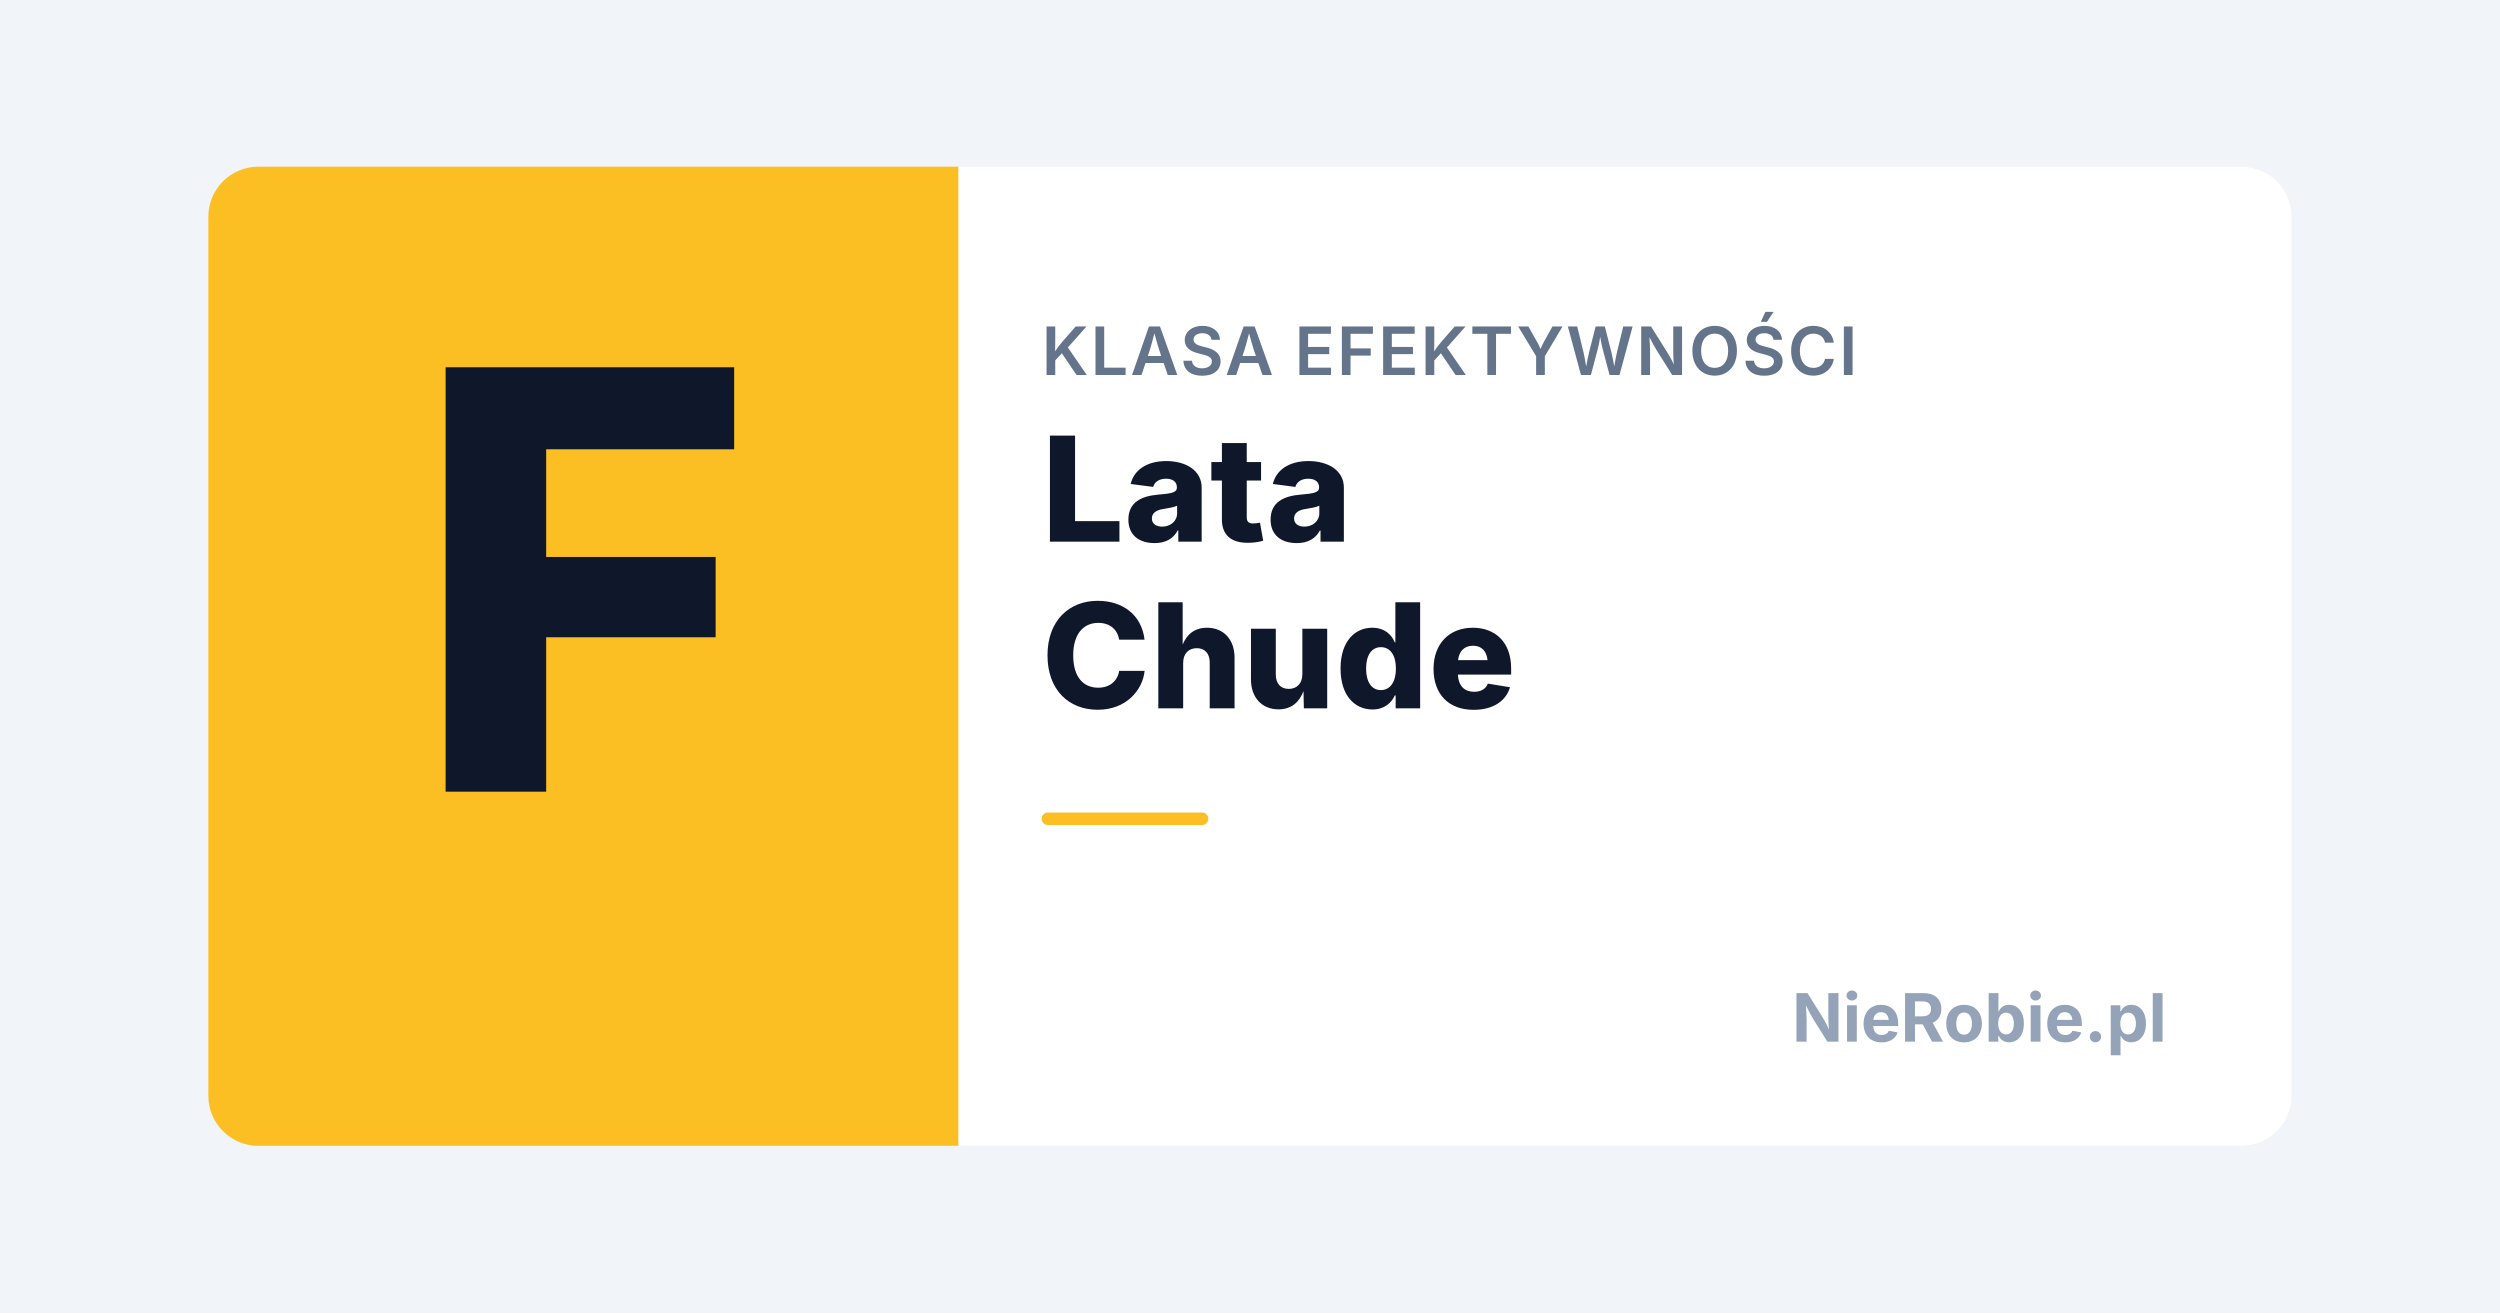
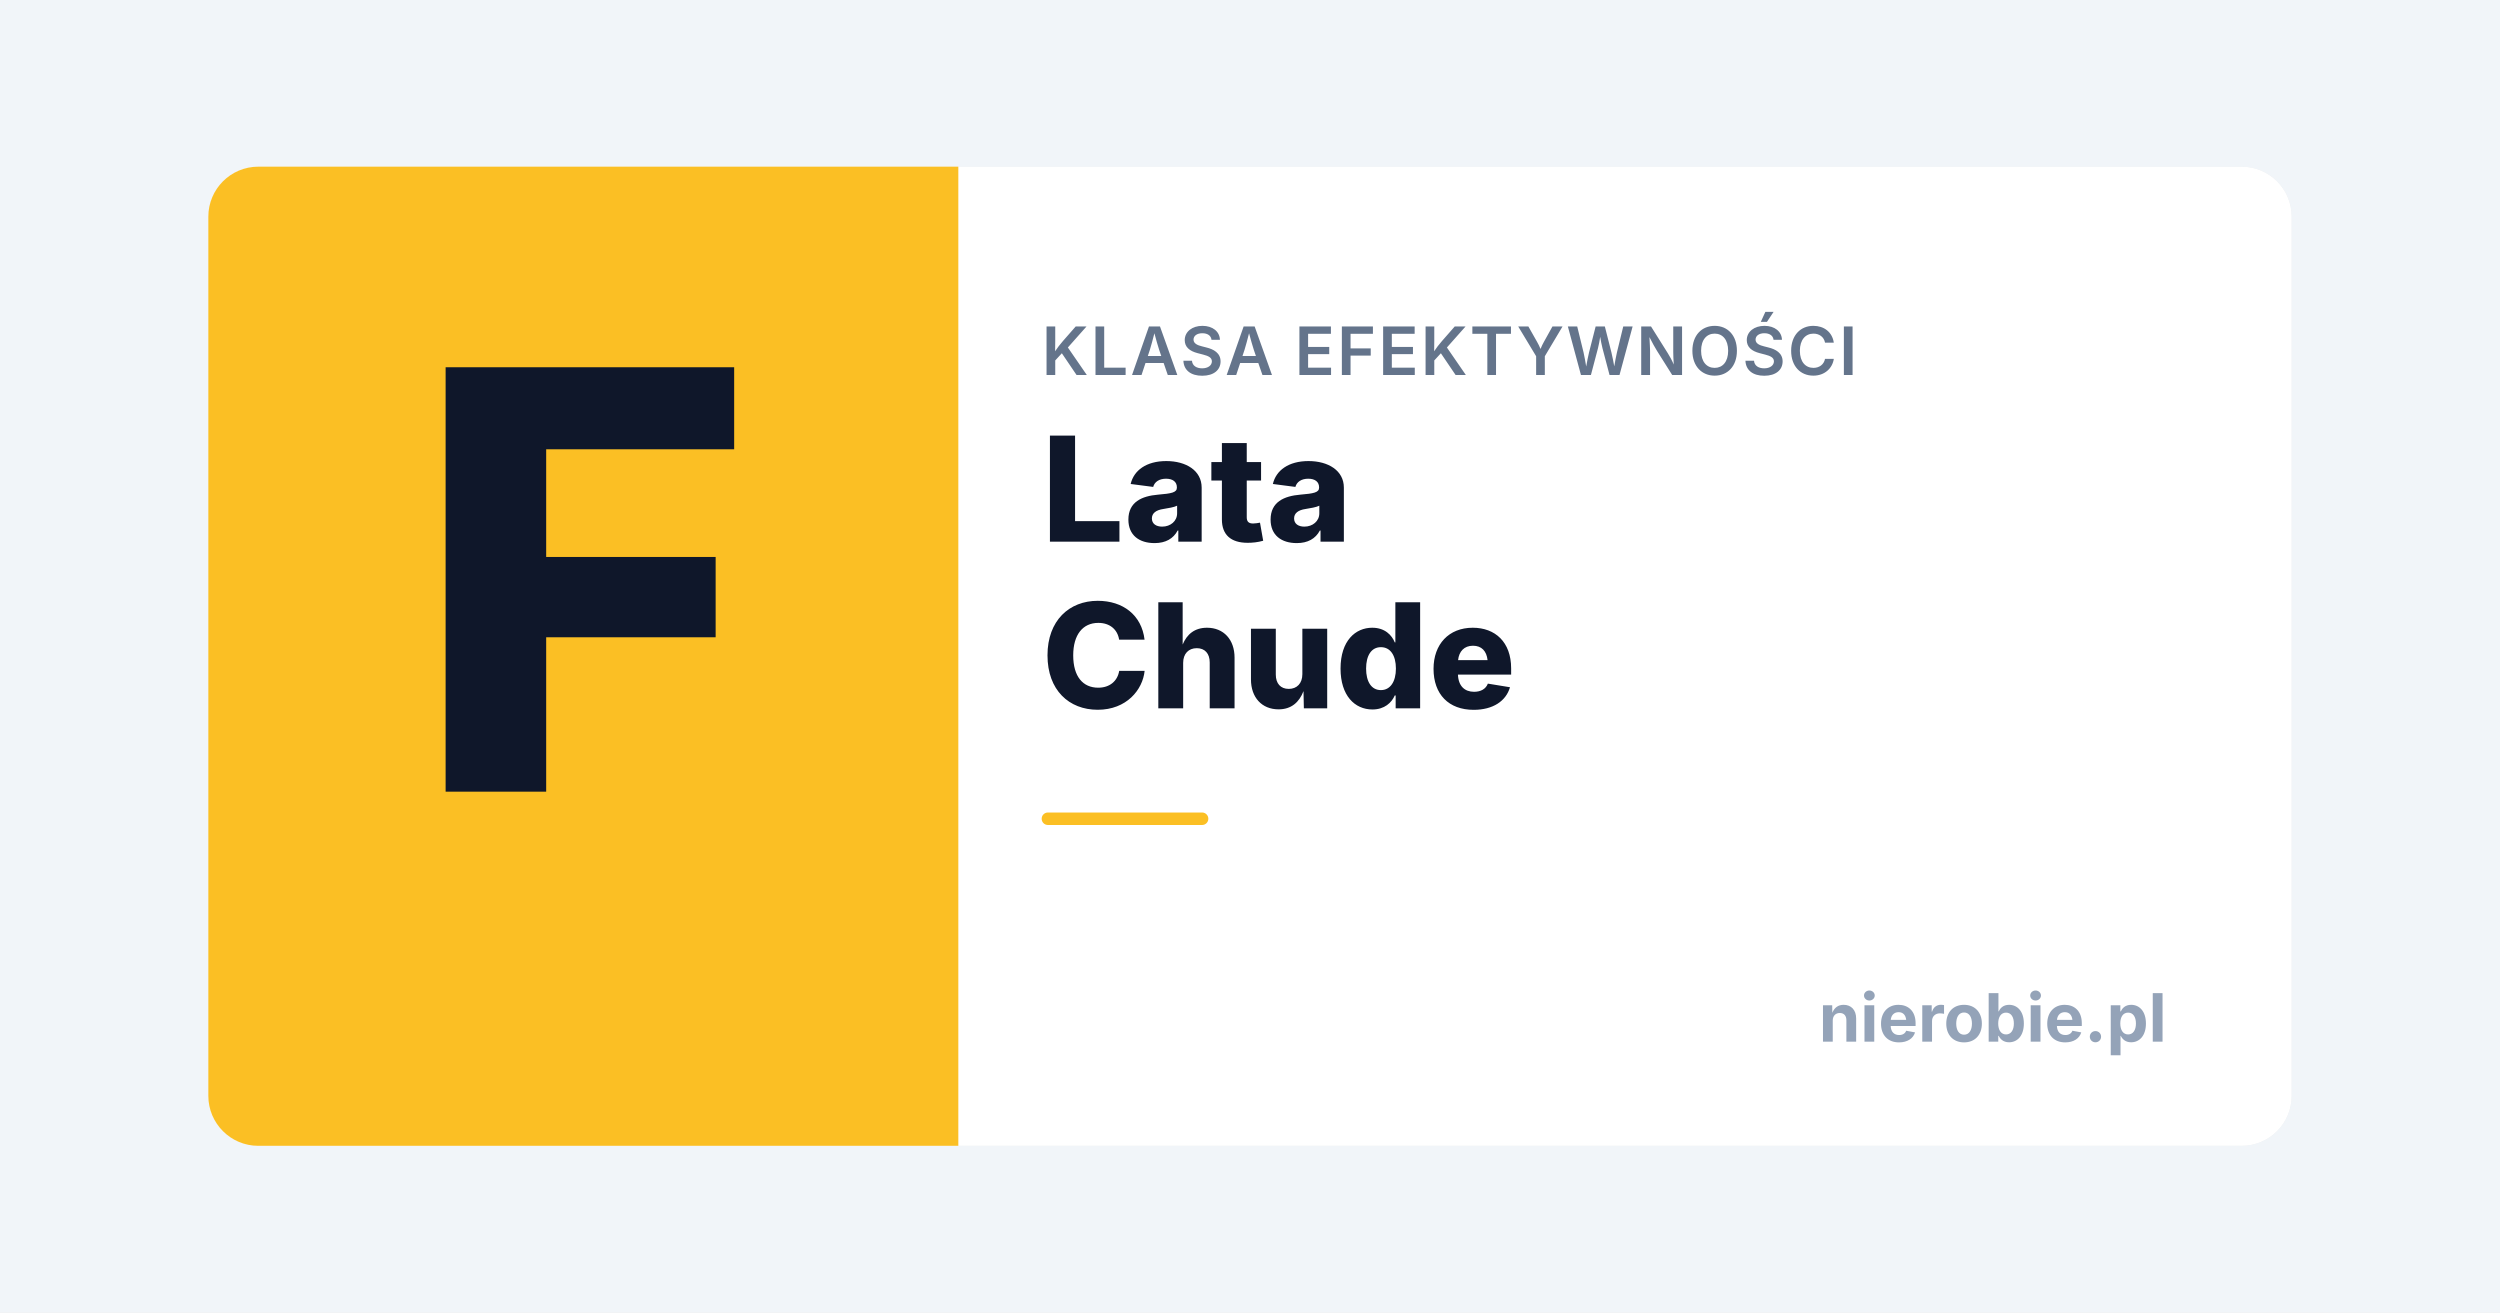
<svg xmlns="http://www.w3.org/2000/svg" width="1200" height="630" viewBox="0 0 1200 630" fill="none">
  <rect width="1200" height="630" fill="#f1f5f9" />
  <rect x="100" y="80" width="1000" height="470" rx="24" fill="black" fill-opacity="0.06" />
  <rect x="100" y="80" width="1000" height="470" rx="24" fill="white" />
  <defs>
    <clipPath id="cardClip">
      <rect x="100" y="80" width="1000" height="470" rx="24" />
    </clipPath>
  </defs>
  <rect x="100" y="80" width="360" height="470" fill="#fbbf24" clip-path="url(#cardClip)" />
  <text x="280" y="380" text-anchor="middle" font-family="system-ui, -apple-system, sans-serif" font-weight="800" font-size="280" fill="#0f172a">F</text>
  <text x="500" y="180" font-family="system-ui, -apple-system, sans-serif" font-weight="600" font-size="32" fill="#64748b" letter-spacing="1">KLASA EFEKTYWNOŚCI</text>
  <text x="500" y="260" font-family="system-ui, -apple-system, sans-serif" font-weight="800" font-size="70" fill="#0f172a">Lata</text>
  <text x="500" y="340" font-family="system-ui, -apple-system, sans-serif" font-weight="800" font-size="70" fill="#0f172a">Chude</text>
  <rect x="500" y="390" width="80" height="6" rx="3" fill="#fbbf24" />
-   <text x="1040" y="500" text-anchor="end" font-family="system-ui, -apple-system, sans-serif" font-weight="700" font-size="32" fill="#94a3b8">NieRobie.pl</text>
+   <text x="1040" y="500" text-anchor="end" font-family="system-ui, -apple-system, sans-serif" font-weight="700" font-size="32" fill="#94a3b8">nierobie.pl</text>
</svg>
